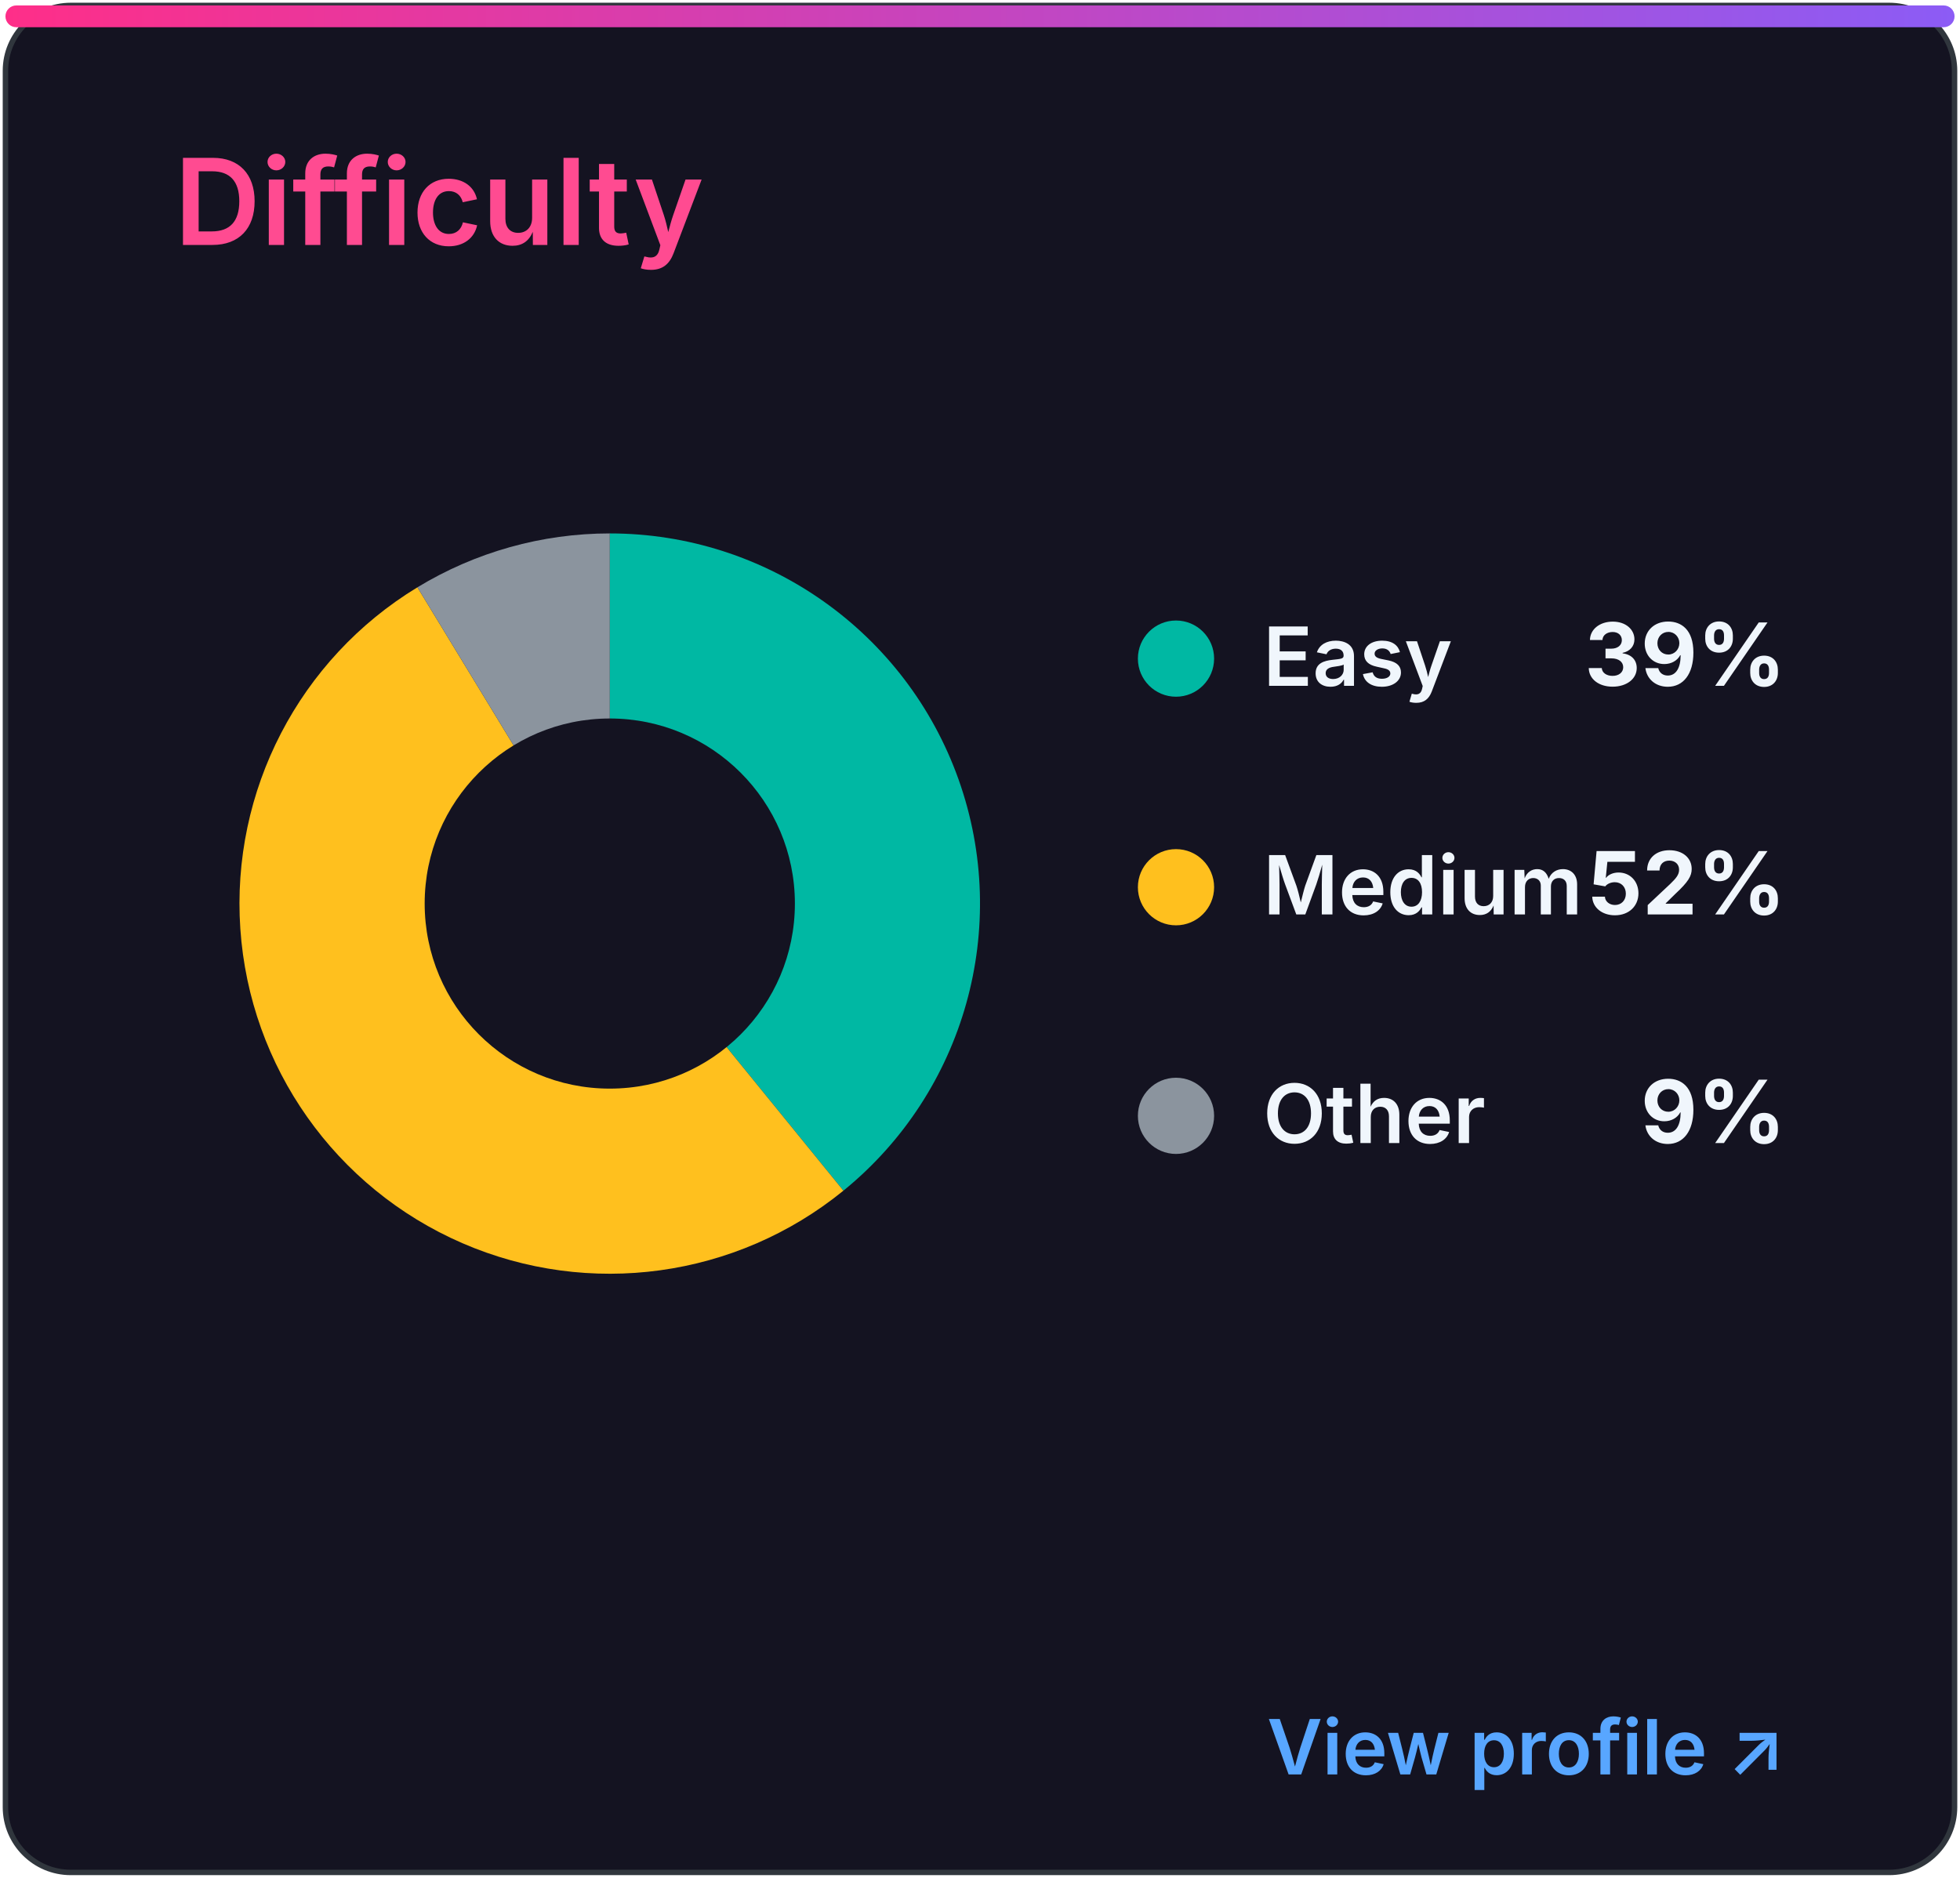
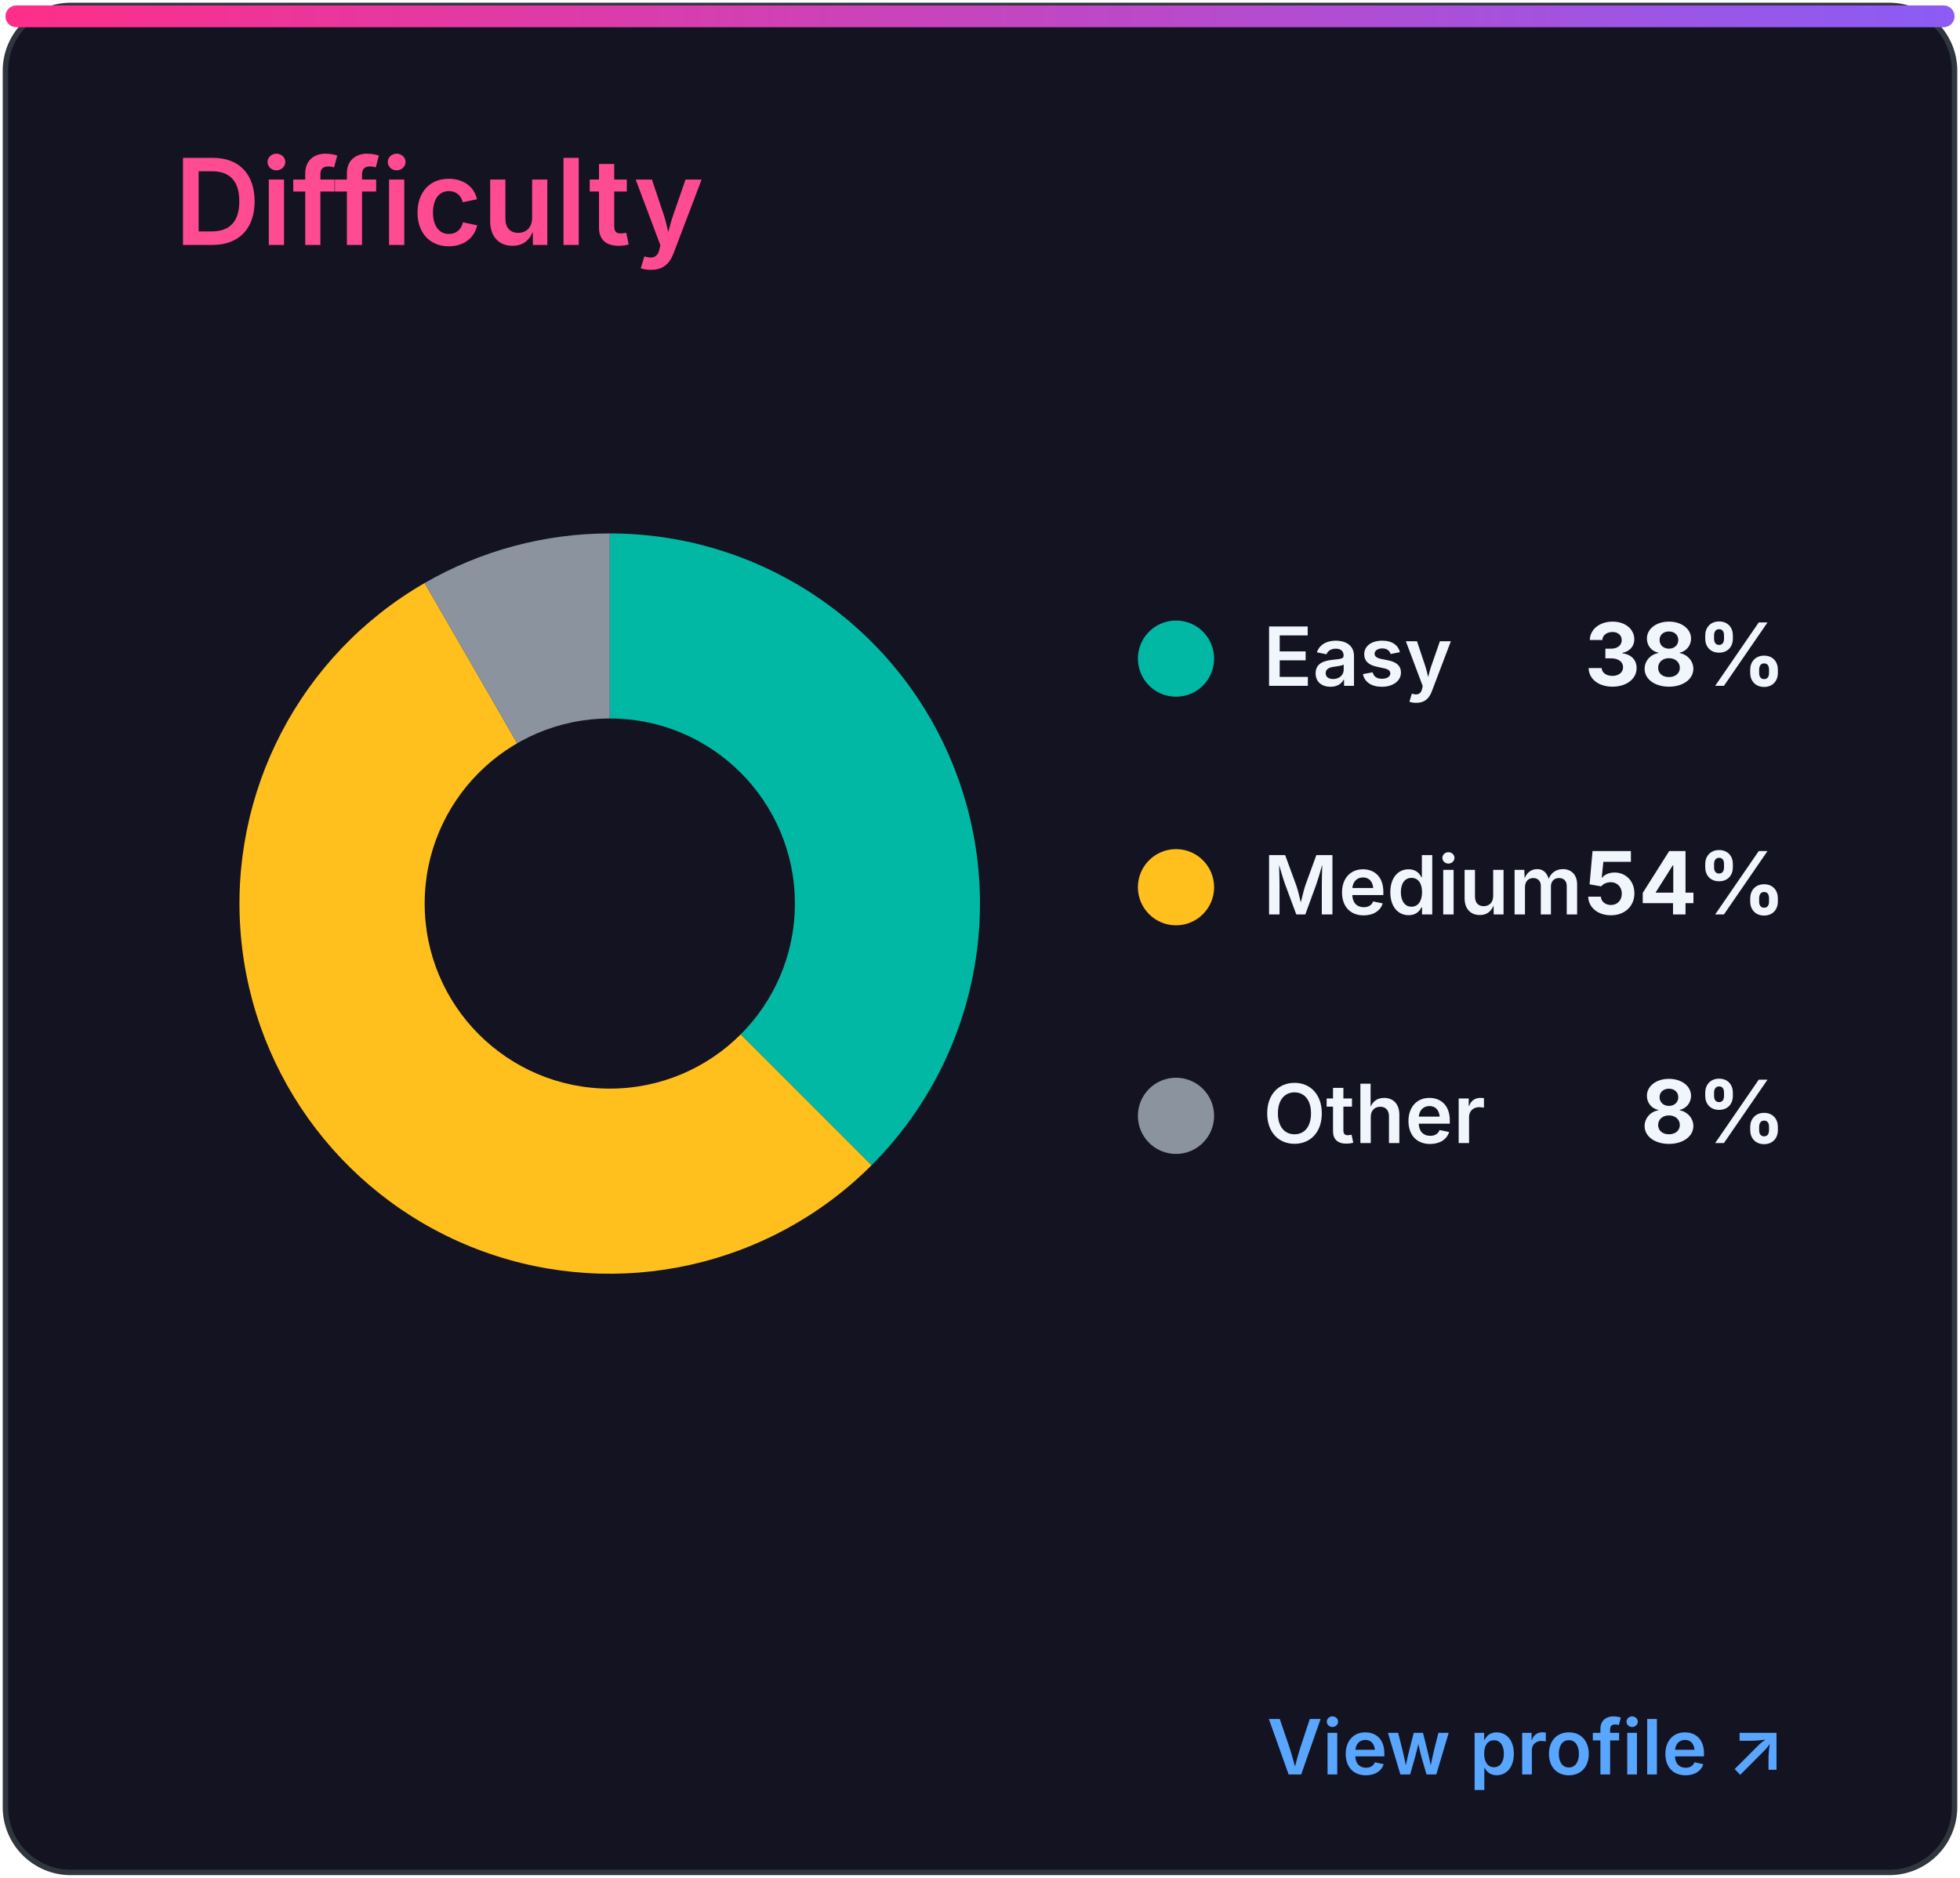
<svg xmlns="http://www.w3.org/2000/svg" width="360" height="345" viewBox="0 0 360 345" role="img" aria-labelledby="title desc">
  <defs>
    <linearGradient id="accent" x1="0" x2="1">
      <stop stop-color="#ff2e88" />
      <stop offset="1" stop-color="#8b5cf6" />
    </linearGradient>
    <clipPath id="bar">
      <rect x="32" y="82" width="296" height="8" rx="4" />
    </clipPath>
    <style>
.heading{font:600 22px -apple-system,BlinkMacSystemFont,'Segoe UI',sans-serif;fill:#ff4b91}
.eyebrow{font:600 10px -apple-system,BlinkMacSystemFont,'Segoe UI',sans-serif;letter-spacing:1.2px;fill:#8b949e}
.total{font:700 52px -apple-system,BlinkMacSystemFont,'Segoe UI',sans-serif;fill:#f0f6fc}
.metric{font:600 15px -apple-system,BlinkMacSystemFont,'Segoe UI',sans-serif;fill:#f0f6fc}
.count{font:700 16px -apple-system,BlinkMacSystemFont,'Segoe UI',sans-serif;fill:#f0f6fc}
.muted{font:500 13px -apple-system,BlinkMacSystemFont,'Segoe UI',sans-serif;fill:#8b949e}
.language{font:700 31px -apple-system,BlinkMacSystemFont,'Segoe UI',sans-serif;fill:#f0f6fc}
.link{font:600 14px -apple-system,BlinkMacSystemFont,'Segoe UI',sans-serif;fill:#58a6ff}
</style>
  </defs>
  <rect x="1" y="1" width="358" height="343" rx="12" fill="#141321" stroke="#30363d" />
  <rect x="1" y="1" width="358" height="4" rx="2" fill="url(#accent)" />
  <text x="32" y="45" class="heading">Difficulty</text>
-   <path d="M 112 166 L 112.00 98.00 A 68 68 0 0 1 154.91 218.75 Z" fill="#00b8a3" />
-   <path d="M 112 166 L 154.91 218.75 A 68 68 0 1 1 76.67 107.90 Z" fill="#ffc01e" />
-   <path d="M 112 166 L 76.67 107.90 A 68 68 0 0 1 112.00 98.00 Z" fill="#8b949e" />
+   <path d="M 112 166 L 112.00 98.00 A 68 68 0 0 1 160.08 214.08 Z" fill="#00b8a3" />
+   <path d="M 112 166 L 160.08 214.08 A 68 68 0 1 1 78.00 107.11 Z" fill="#ffc01e" />
+   <path d="M 112 166 L 78.00 107.11 A 68 68 0 0 1 112.00 98.00 Z" fill="#8b949e" />
  <circle cx="112" cy="166" r="34" fill="#141321" />
  <circle cx="216" cy="121" r="7" fill="#00b8a3" />
  <text x="232" y="126" class="metric">Easy</text>
-   <text x="328" y="126" class="count" text-anchor="end">39%</text>
+   <text x="328" y="126" class="count" text-anchor="end">38%</text>
  <circle cx="216" cy="163" r="7" fill="#ffc01e" />
  <text x="232" y="168" class="metric">Medium</text>
-   <text x="328" y="168" class="count" text-anchor="end">52%</text>
+   <text x="328" y="168" class="count" text-anchor="end">54%</text>
  <circle cx="216" cy="205" r="7" fill="#8b949e" />
  <text x="232" y="210" class="metric">Other</text>
-   <text x="328" y="210" class="count" text-anchor="end">9%</text>
+   <text x="328" y="210" class="count" text-anchor="end">8%</text>
  <text x="328" y="326" class="link" text-anchor="end">View profile ↗</text>
</svg>
